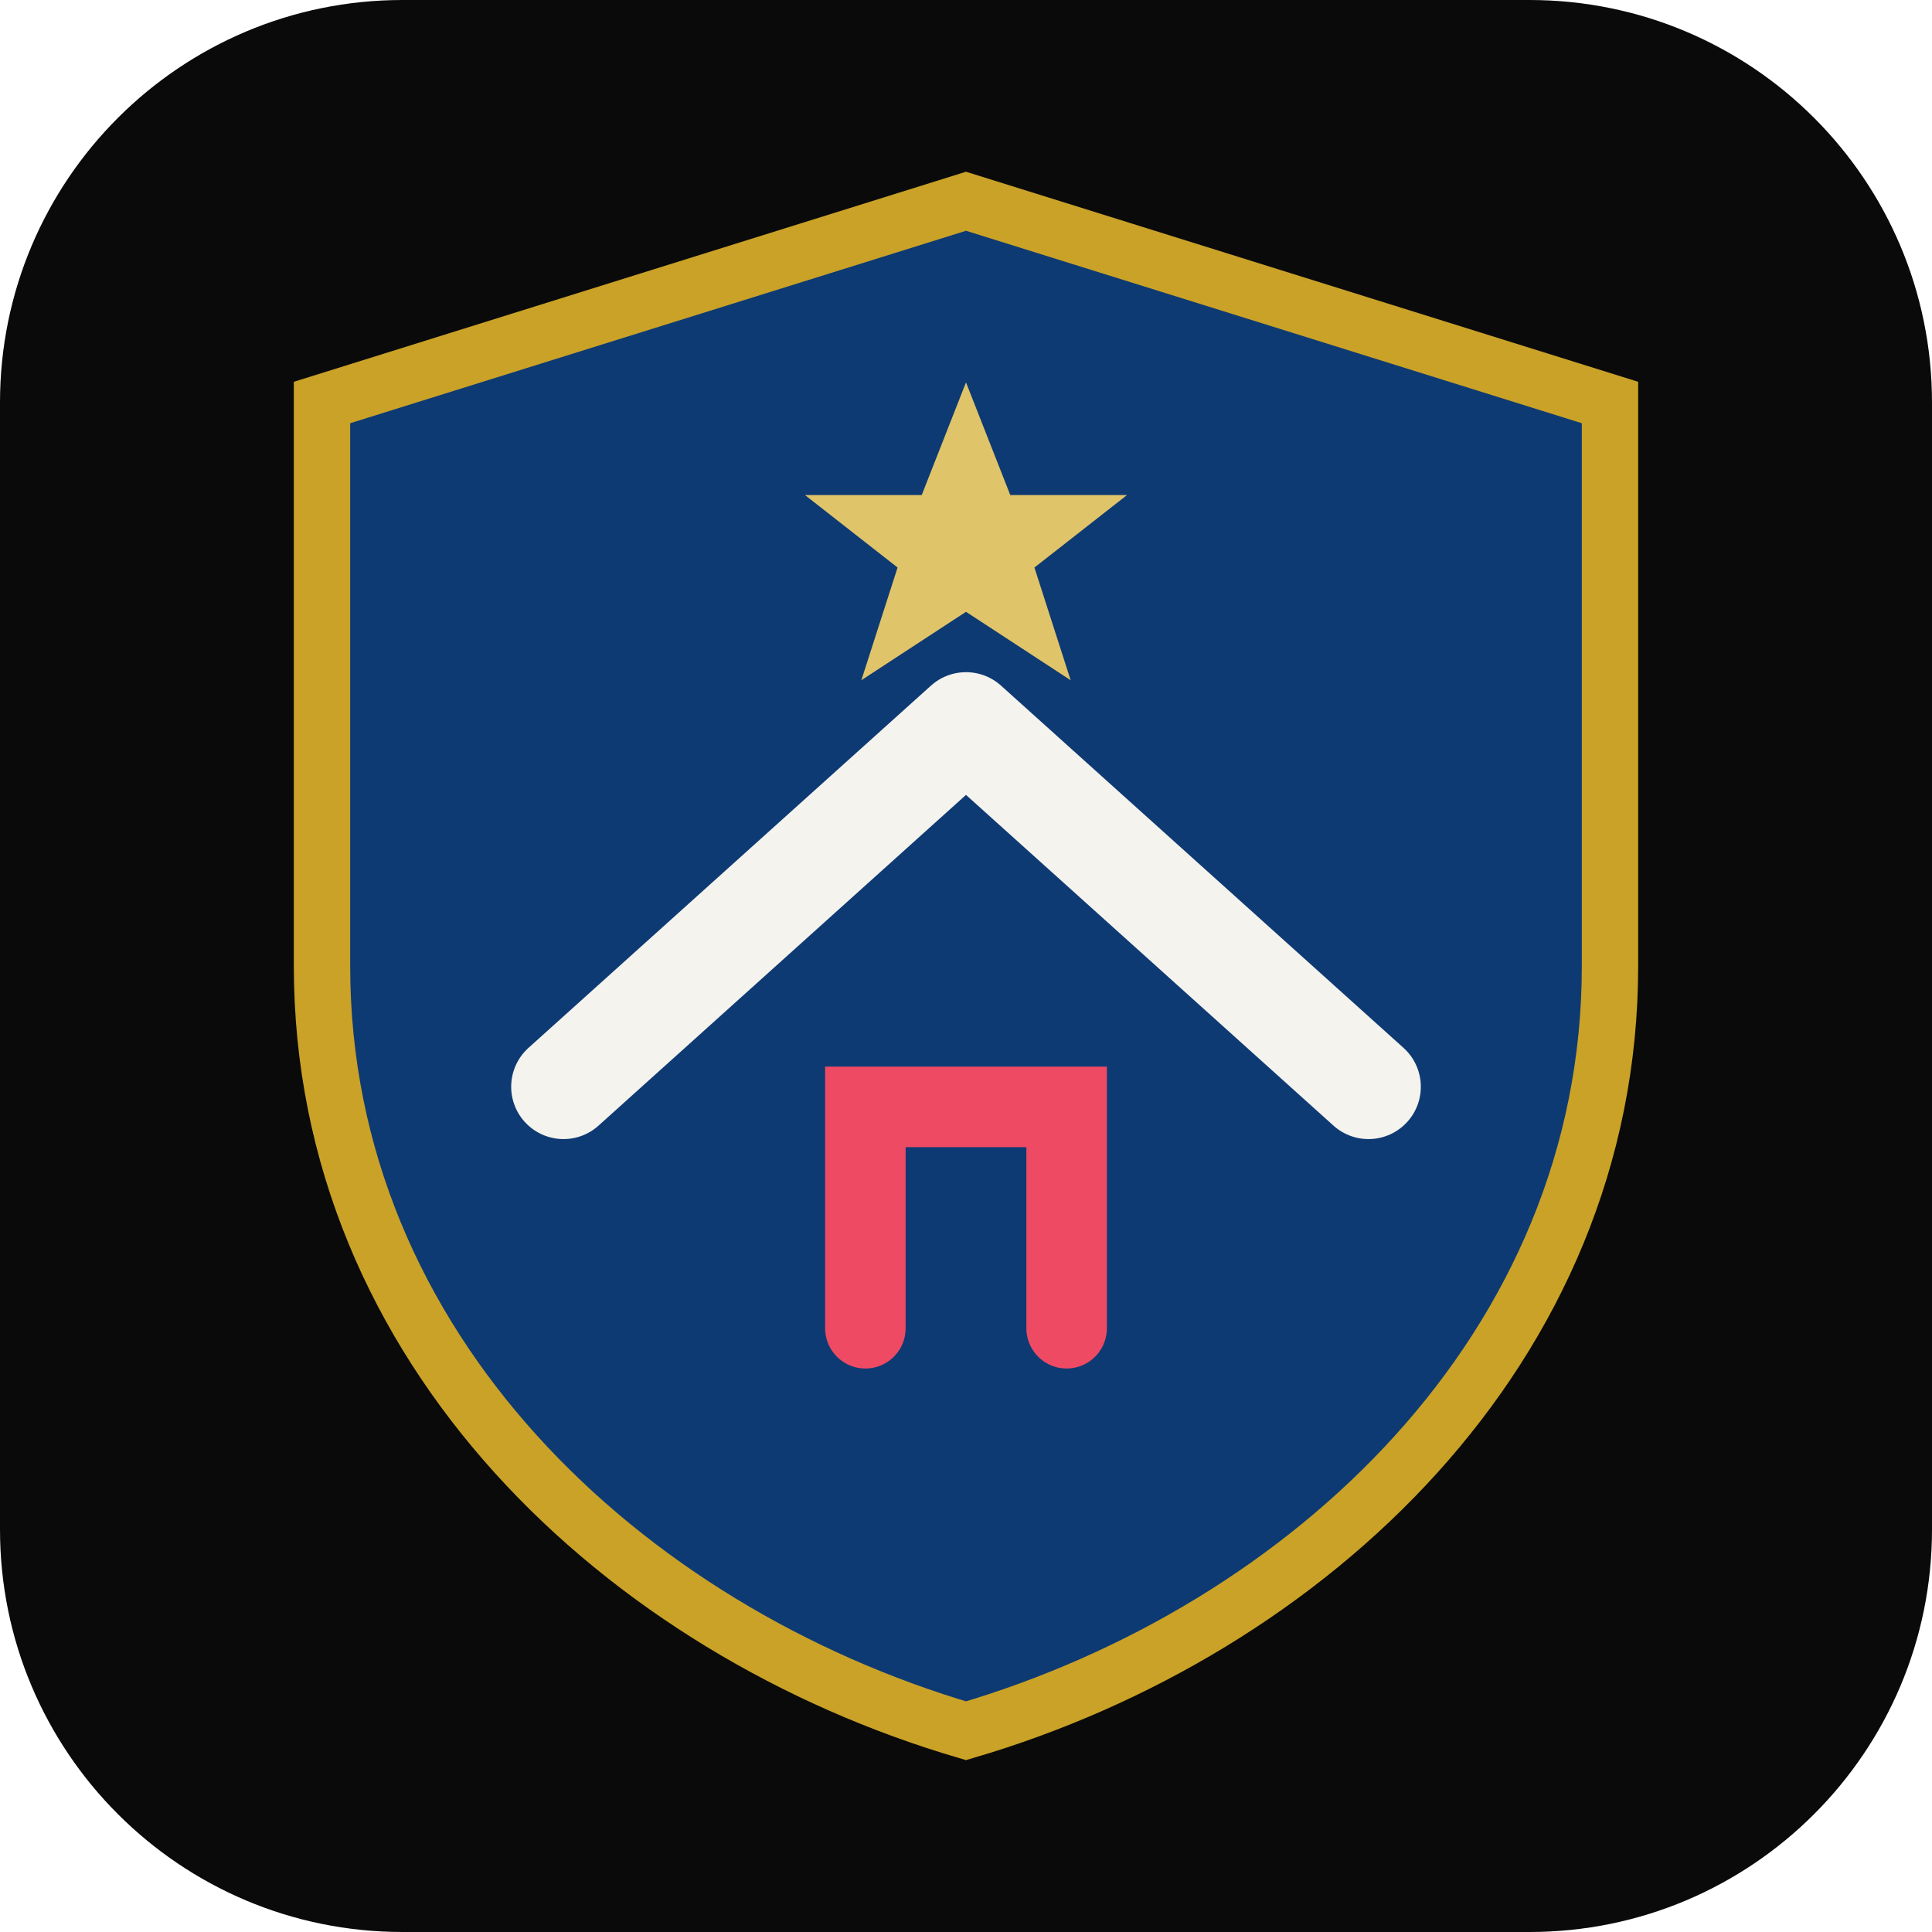
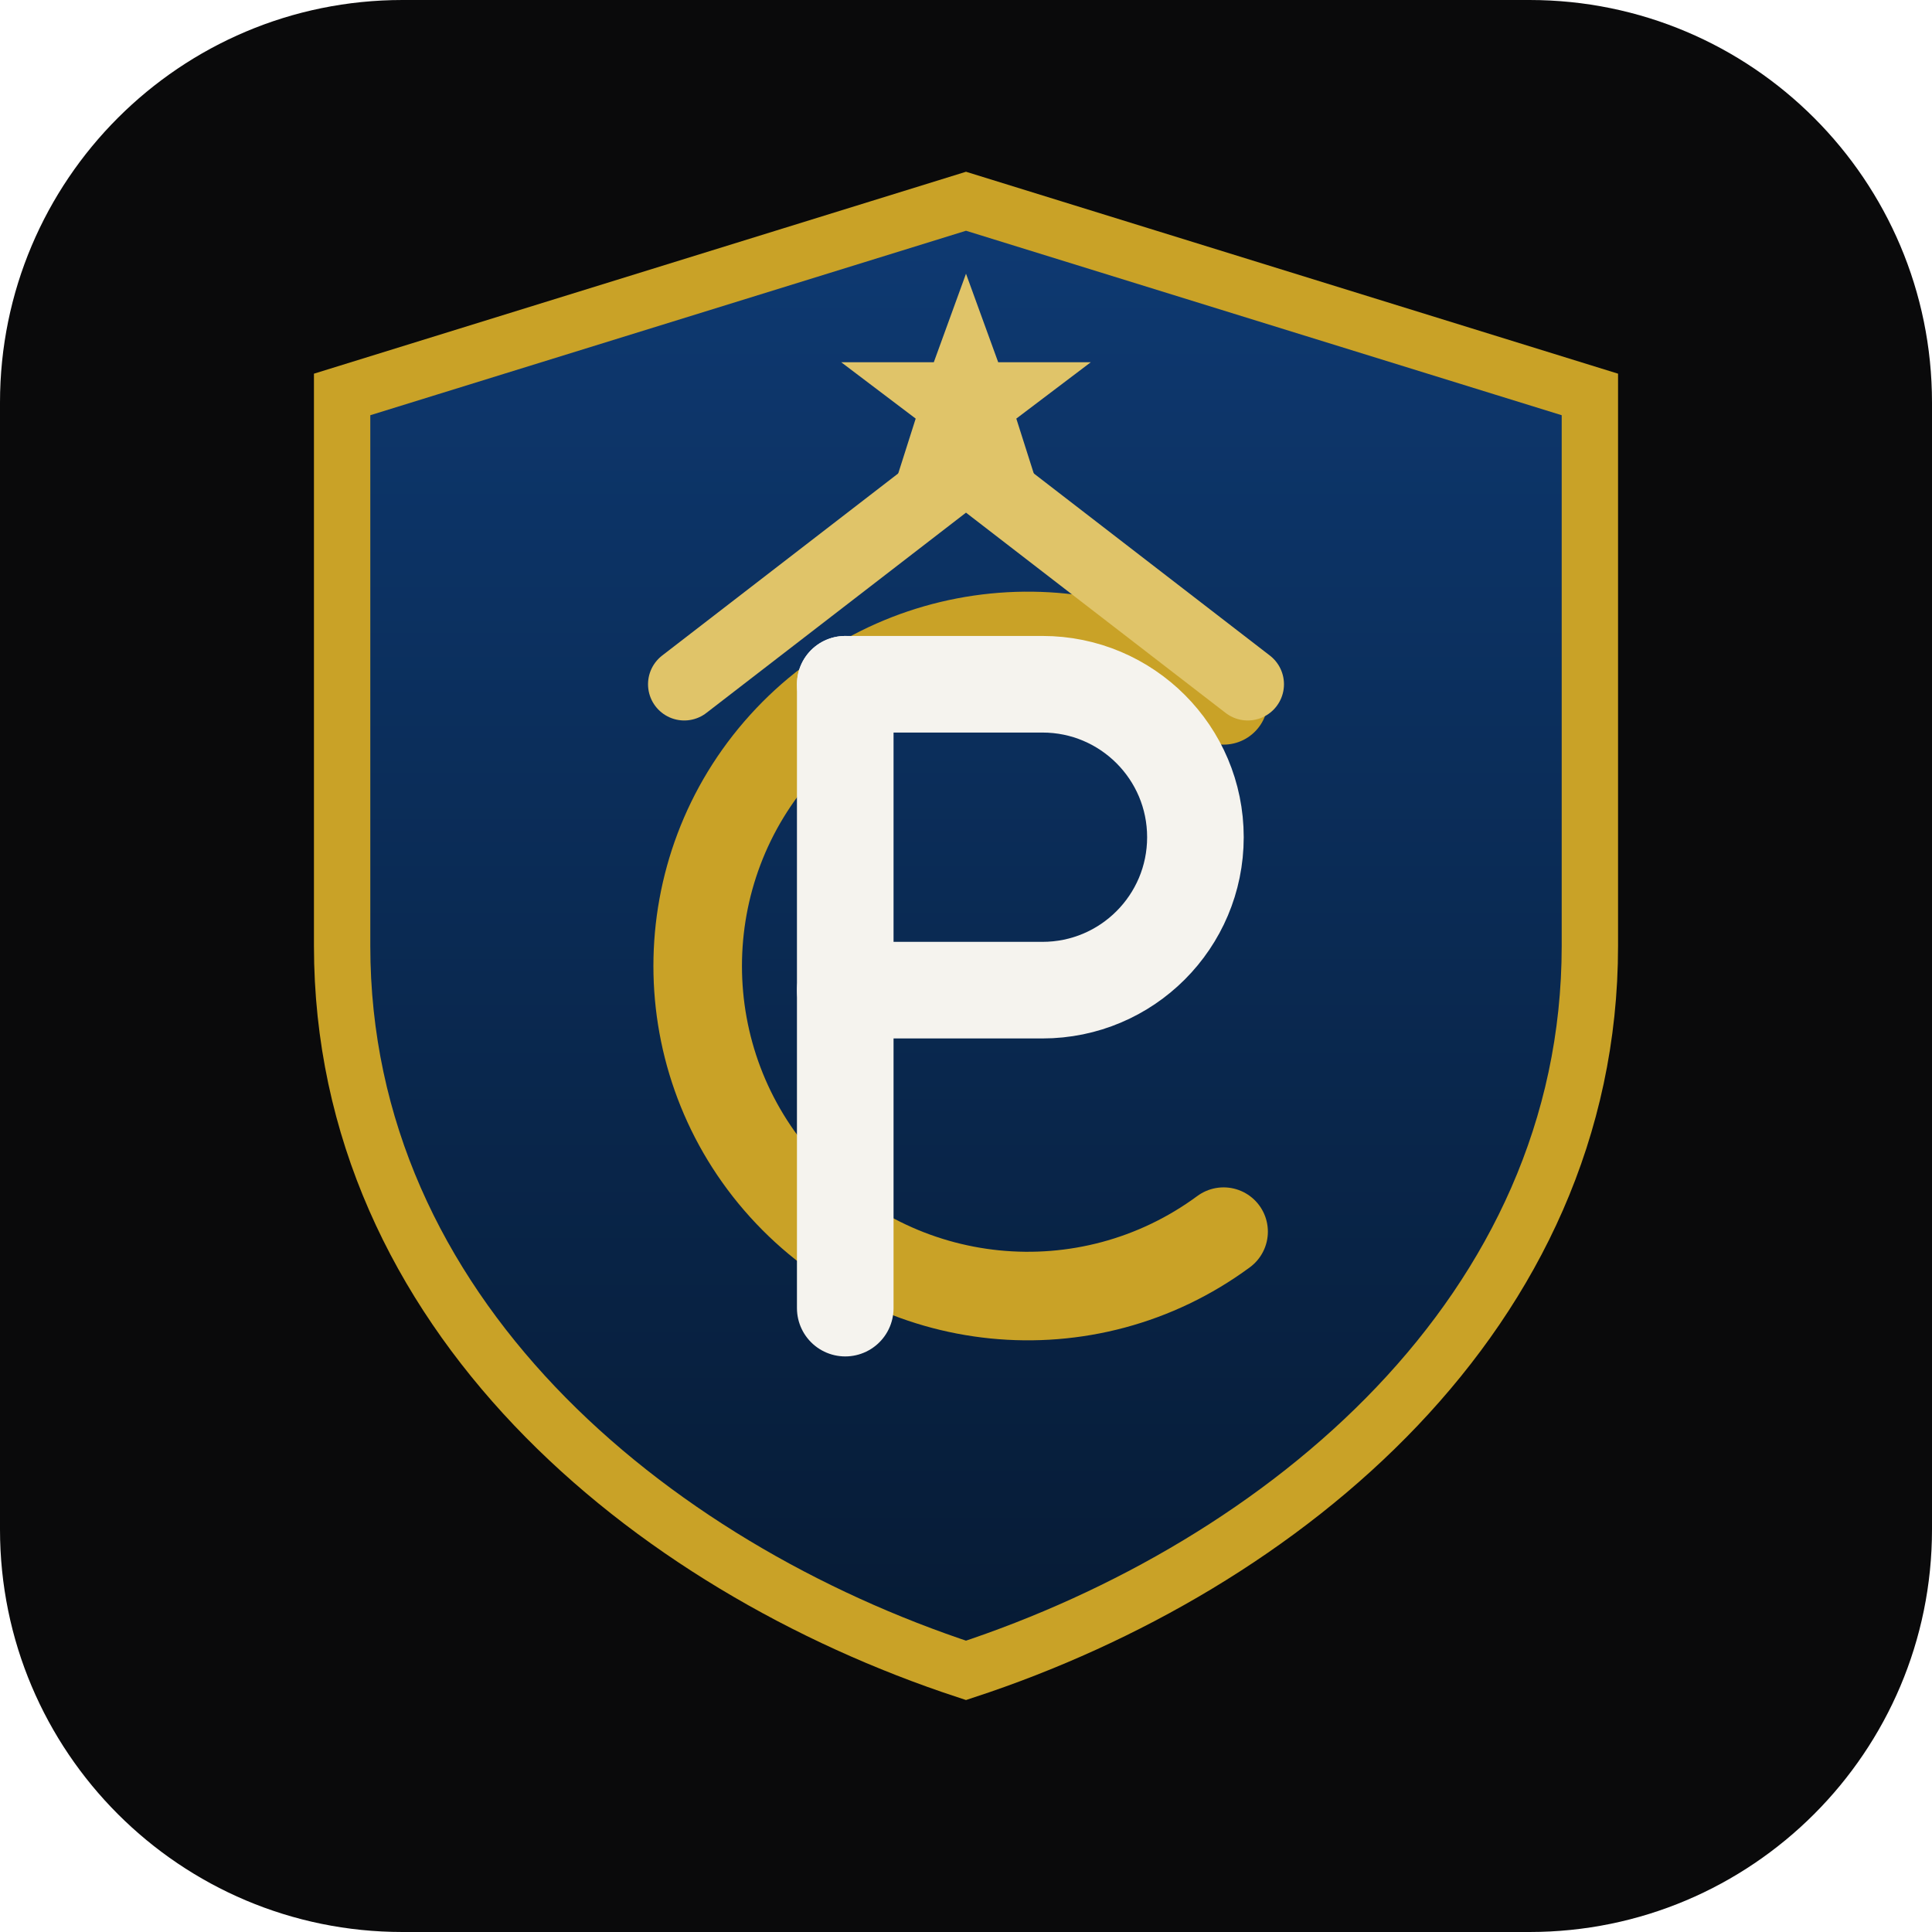
<svg xmlns="http://www.w3.org/2000/svg" viewBox="0 0 48 48">
+   <defs>
+     <linearGradient id="fav-shield" x1="0" y1="0" x2="0" y2="1">
+       <stop offset="0%" stop-color="#0e3a73" />
+       <stop offset="100%" stop-color="#061a33" />
+     </linearGradient>
+   </defs>
  <rect width="48" height="48" rx="10" fill="#0a0a0b" />
-   <path d="M24 5 L40 10 V24 C40 33.5 32.5 40.5 24 43 C15.5 40.5 8 33.5 8 24 V10 Z" fill="#0e3a73" stroke="#c9a227" stroke-width="1.4" />
-   <path d="M14 27 L24 18 L34 27" fill="none" stroke="#f5f3ee" stroke-width="2.6" stroke-linecap="round" stroke-linejoin="round" />
-   <path d="M21.5 33 V27.5 H26.5 V33" fill="none" stroke="#ef4a63" stroke-width="2" stroke-linecap="round" />
-   <path d="M24 9.5 L25.1 12.3 L28 12.3 L25.7 14.1 L26.6 16.9 L24 15.2 L21.4 16.9 L22.3 14.1 L20 12.3 L22.9 12.3 Z" fill="#e0c469" />
+   <path d="M24 5 L39.5 9.8 V23.5 C39.5 32.6 31.9 38.9 24 41.5 C16.1 38.9 8.5 32.6 8.5 23.5 V9.8 Z" fill="url(#fav-shield)" stroke="#c9a227" stroke-width="1.4" />
+   <path d="M30.4 17.4 A8.2 8.2 0 1 0 30.4 30.6" fill="none" stroke="#c9a227" stroke-width="2.2" stroke-linecap="round" />
+   <path d="M21 17 V32.5" fill="none" stroke="#f5f3ee" stroke-width="2.4" stroke-linecap="round" />
+   <path d="M21 17 H25.9 A3.8 3.8 0 0 1 25.9 24.6 H21" fill="none" stroke="#f5f3ee" stroke-width="2.4" stroke-linecap="round" stroke-linejoin="round" />
+   <path d="M17 17 L24 11.6 L31 17" fill="none" stroke="#e0c469" stroke-width="1.8" stroke-linecap="round" stroke-linejoin="round" />
+   <path d="M24 6.8 L24.8 9 L27.1 9 L25.25 10.4 L25.95 12.6 L24 11.25 L22.05 12.6 L22.75 10.4 L20.9 9 L23.2 9 Z" fill="#e0c469" />
</svg>
